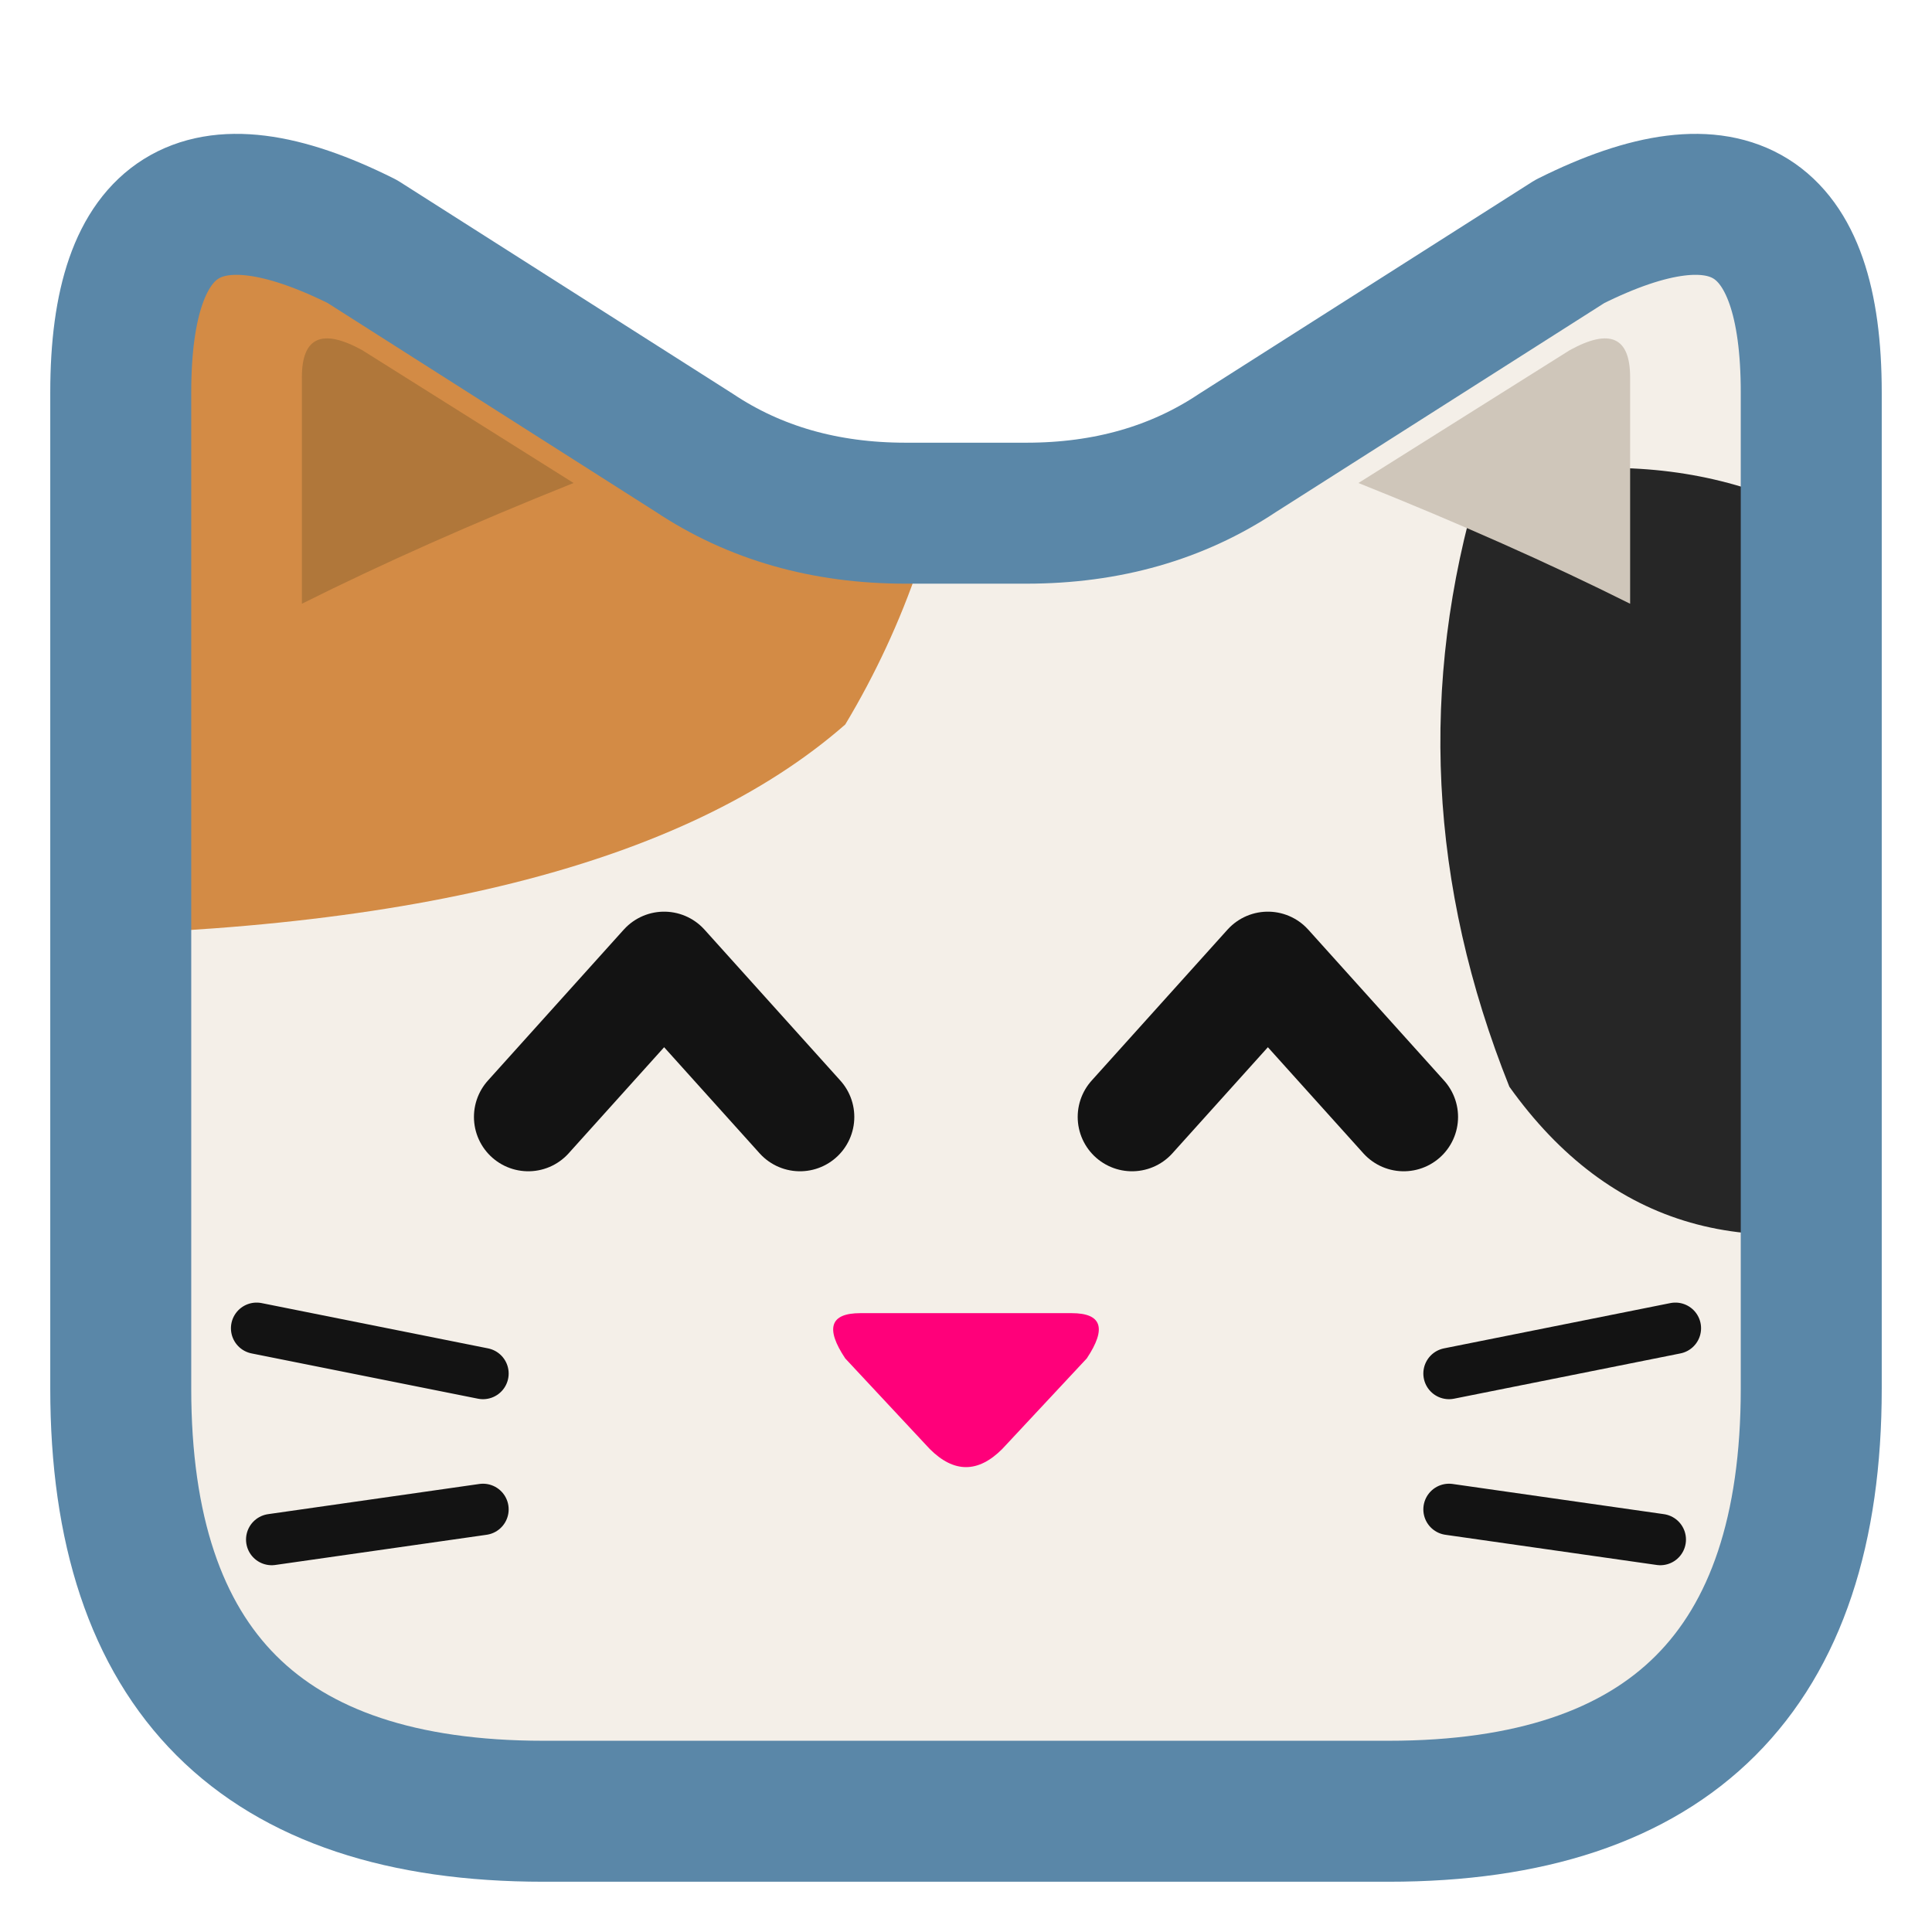
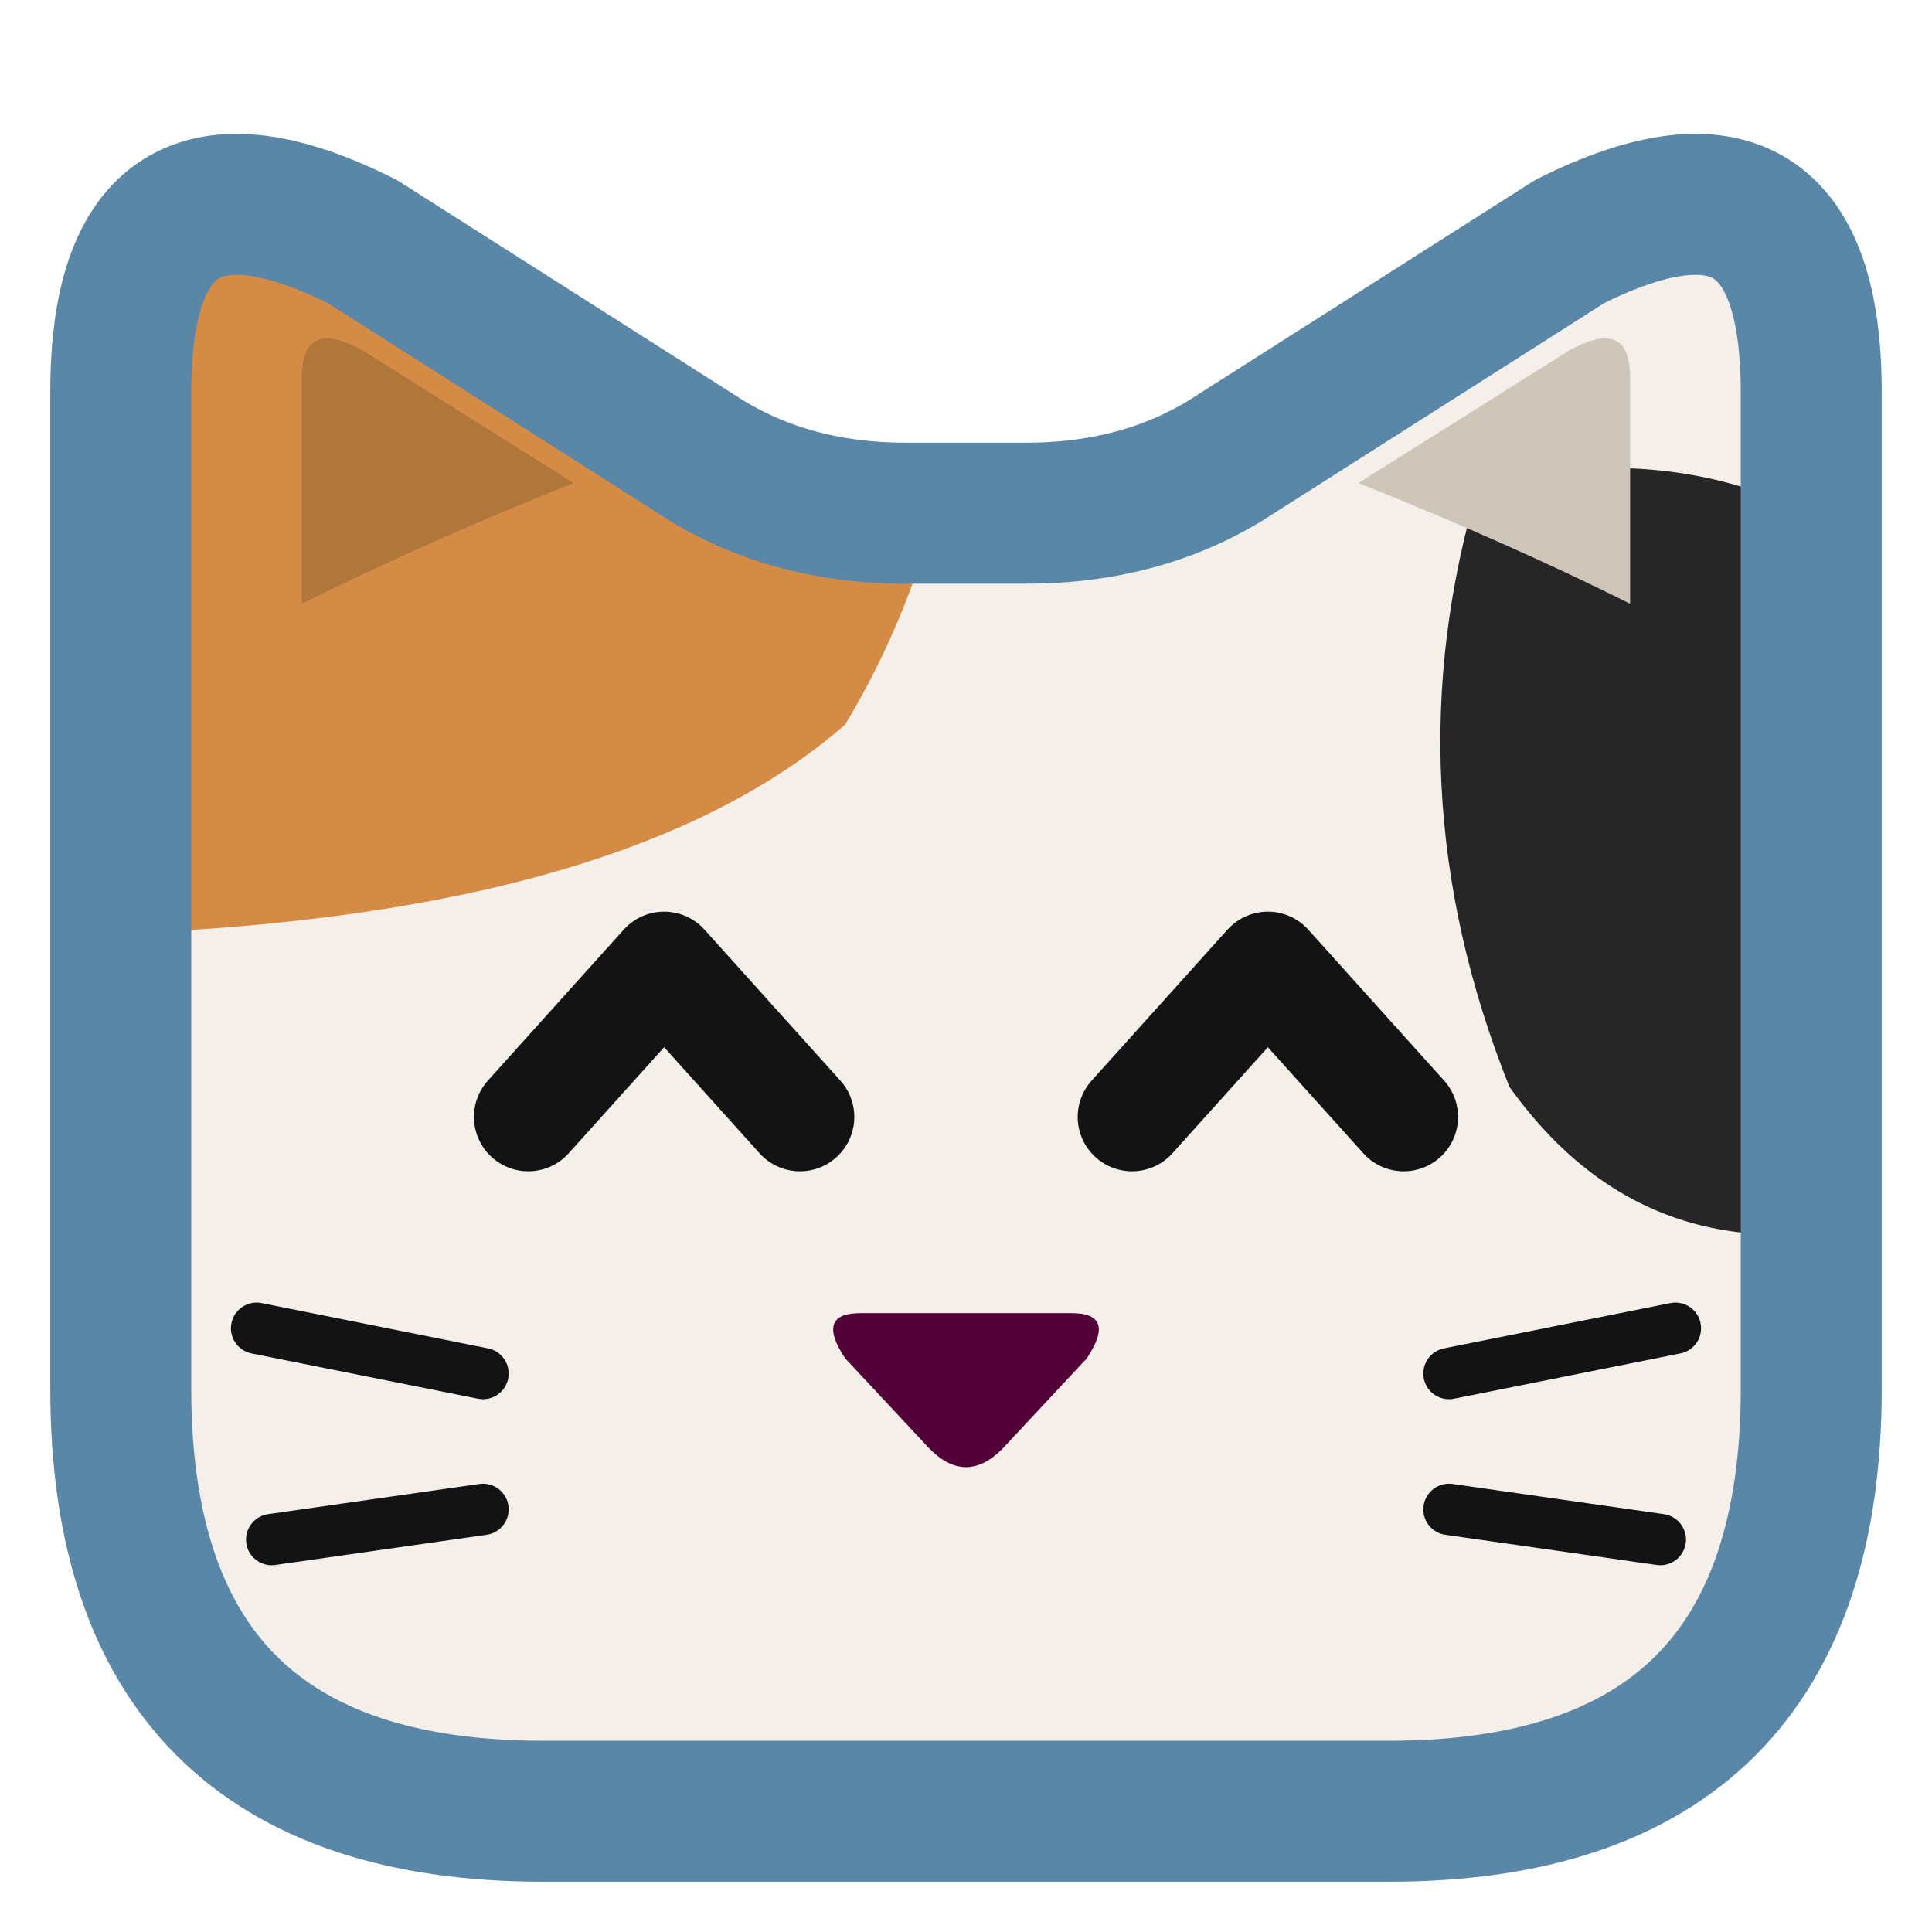
<svg xmlns="http://www.w3.org/2000/svg" viewBox="0 0 64 64">
  <defs>
    <clipPath id="cat-mark-clip-logo">
      <path d="M4 46L4 13Q4 4 12 8L23 15Q26 17 30 17H34Q38 17 41 15L52 8Q60 4 60 13V46Q60 60 46 60H18Q4 60 4 46Z" />
    </clipPath>
  </defs>
  <path d="M4 46L4 13Q4 4 12 8L23 15Q26 17 30 17H34Q38 17 41 15L52 8Q60 4 60 13V46Q60 60 46 60H18Q4 60 4 46Z" fill="#f4efe8" />
  <g clip-path="url(#cat-mark-clip-logo)">
    <path d="M0 0H31Q34 14 28 24Q20 31 0 31Z" fill="#d38b45" />
    <path d="M49 16Q58 14 64 20V40Q55 43 50 36Q46 26 49 16Z" fill="#262626" />
  </g>
  <path d="M10 15.5V12.5Q10 10.5 12 11.6L19 16Q14 18 10 20Z" fill="#b0773a" />
  <path d="M54 15.5V12.5Q54 10.5 52 11.6L45 16Q50 18 54 20Z" fill="#cfc6ba" />
  <path d="M17.5 37L22 32L26.5 37M37.5 37L42 32L46.5 37" fill="none" stroke="#131313" stroke-width="3.6" stroke-linecap="round" stroke-linejoin="round" />
-   <path d="M28.5 43.5H35.5Q37 43.5 36 45L33.2 48Q32 49.2 30.8 48L28 45Q27 43.5 28.5 43.5Z" fill="#ff007a" />
+   <path d="M28.5 43.5H35.5Q37 43.5 36 45L33.2 48Q32 49.2 30.8 48L28 45Q27 43.5 28.5 43.5Z" fill="#540038" />
  <path d="M16 45.5L8.5 44M16 50L9 51M48 45.5L55.5 44M48 50L55 51" fill="none" stroke="#131313" stroke-width="1.7" stroke-linecap="round" />
  <path d="M4 46L4 13Q4 4 12 8L23 15Q26 17 30 17H34Q38 17 41 15L52 8Q60 4 60 13V46Q60 60 46 60H18Q4 60 4 46Z" fill="none" stroke="#5a87a8" stroke-width="4.67" stroke-linejoin="round" />
</svg>
